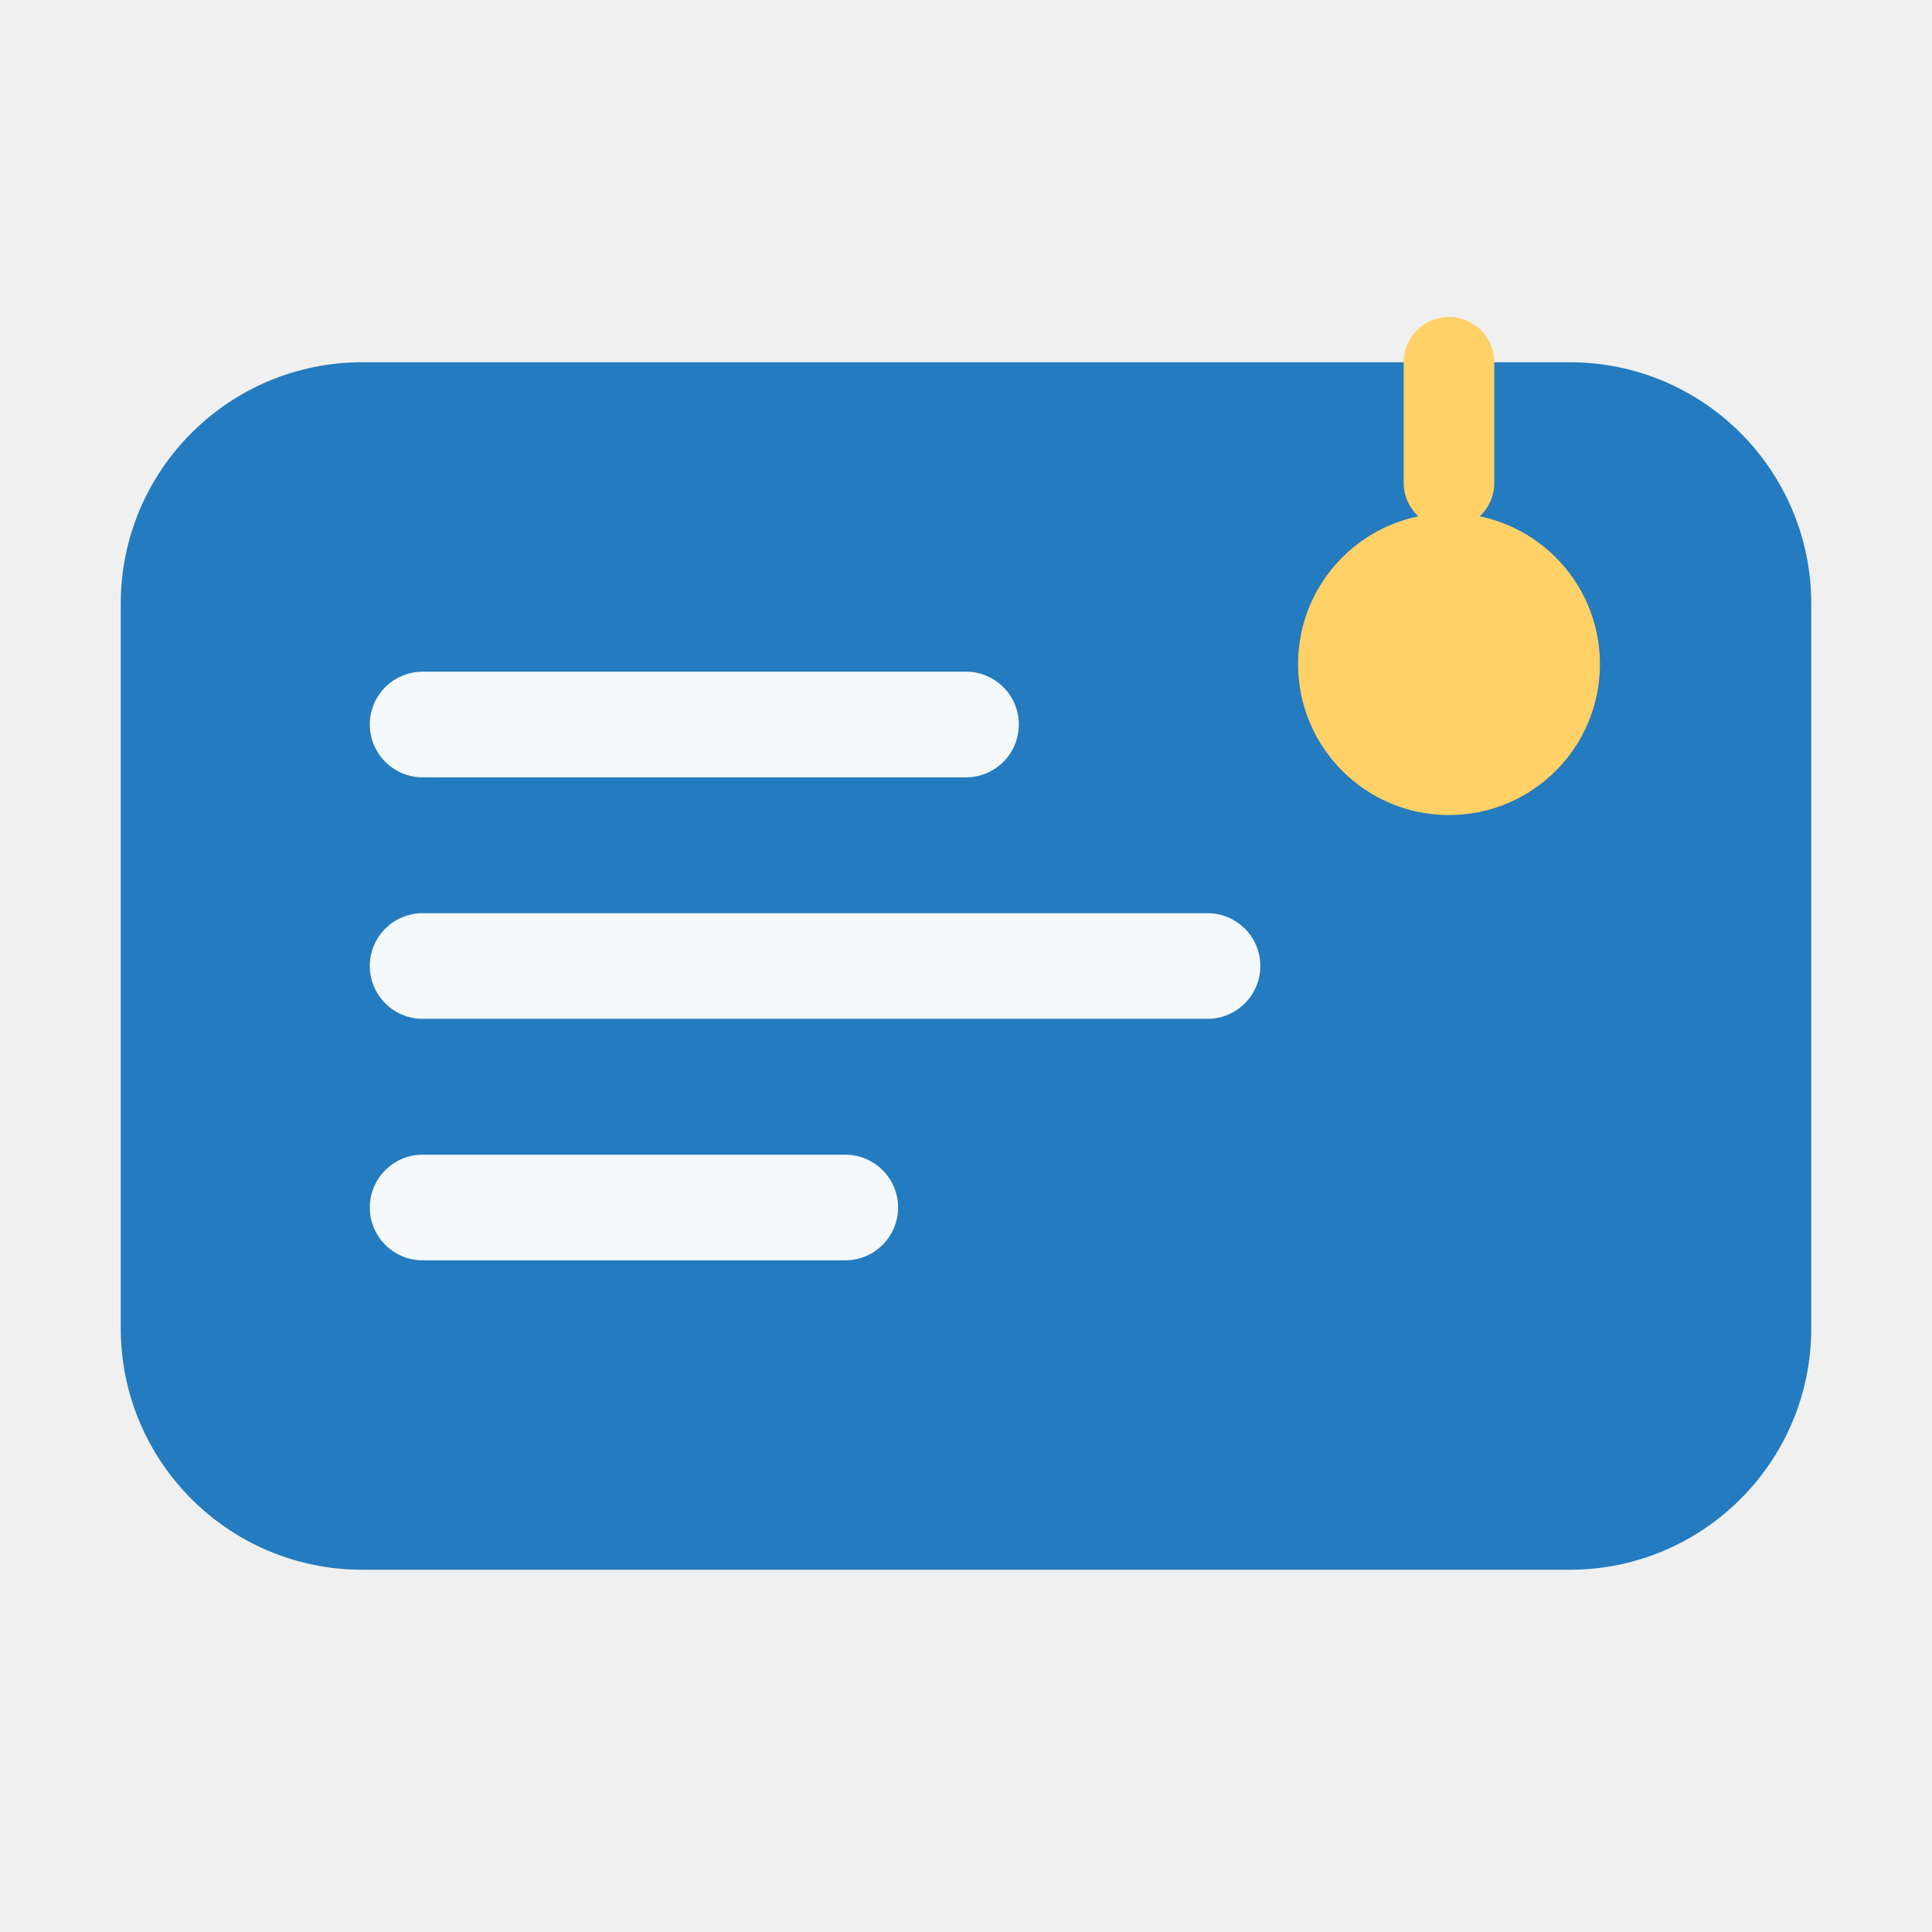
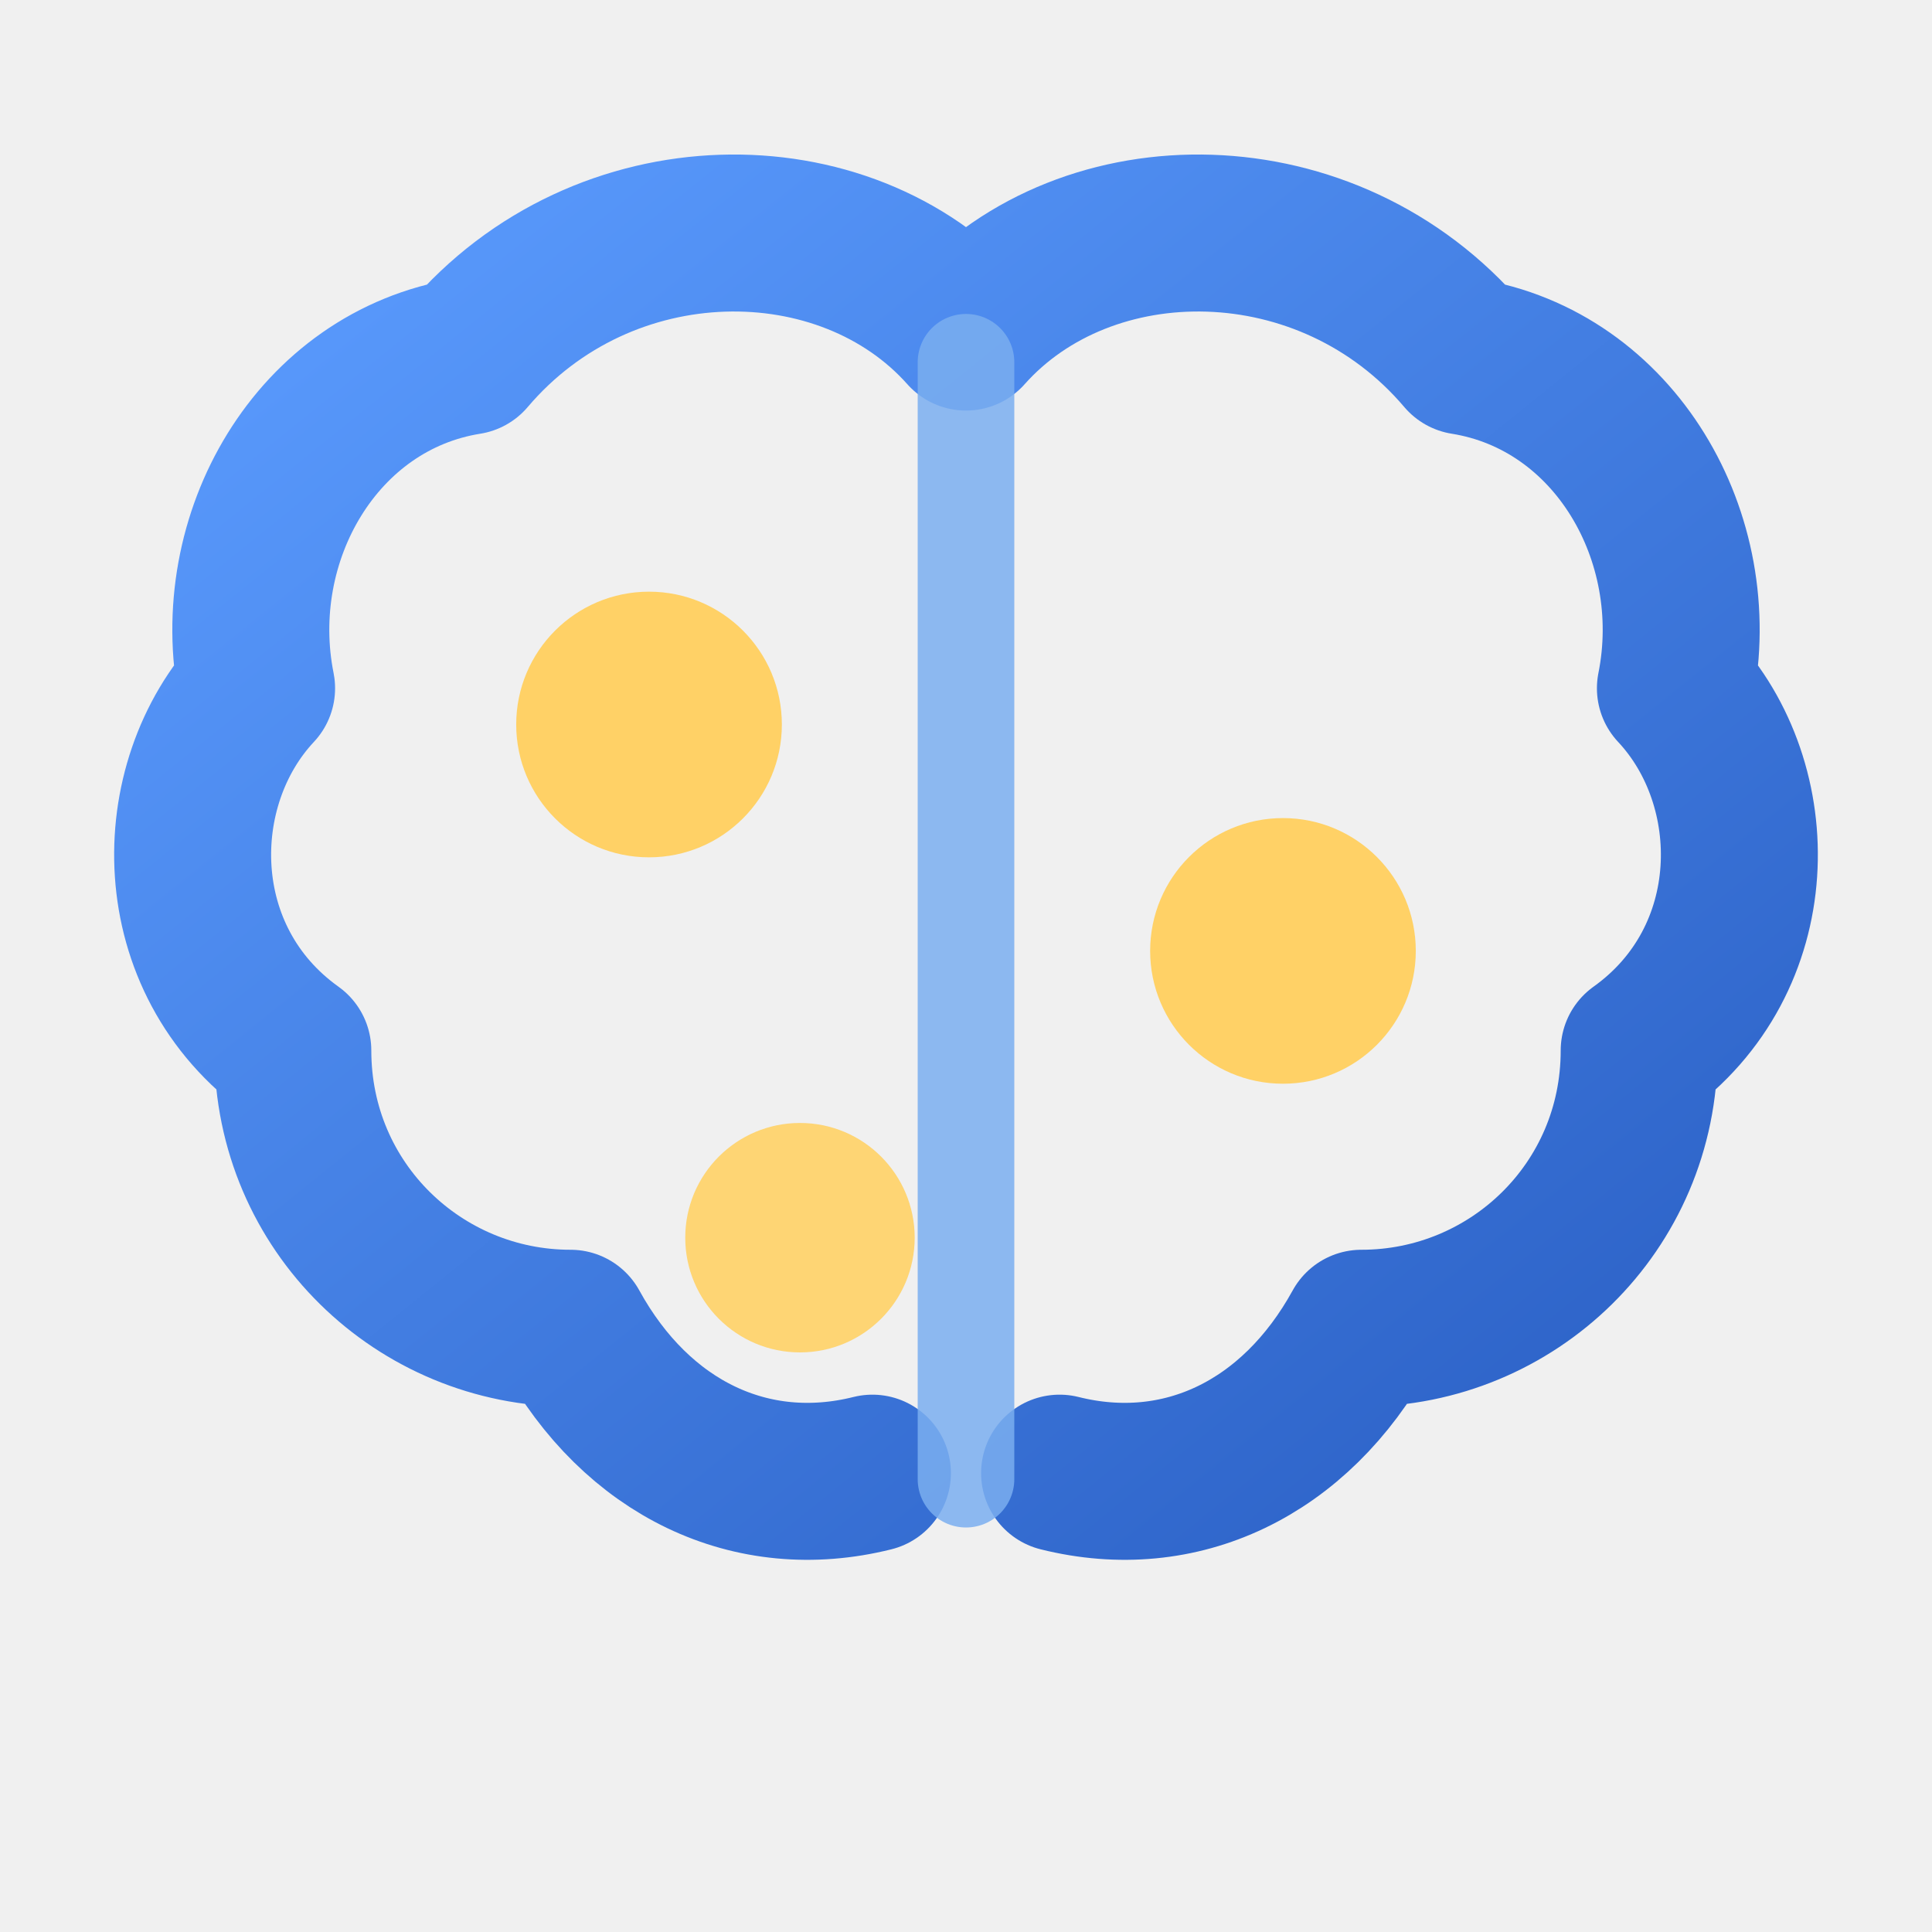
- <svg xmlns="http://www.w3.org/2000/svg" viewBox="0 0 64 64" width="64" height="64" role="img" aria-label="Tag Memory">
-   <rect x="4" y="12" width="56" height="40" rx="8" fill="#247bbf" />
-   <path d="M14 24h18M14 32h26M14 40h14" stroke="#ffffff" stroke-width="3.5" stroke-linecap="round" opacity="0.95" />
-   <circle cx="48" cy="22" r="5" fill="#ffd166" />
-   <path d="M48 16v-4" stroke="#ffd166" stroke-width="3" stroke-linecap="round" />
+ <svg xmlns="http://www.w3.org/2000/svg" viewBox="0 0 64 64" width="64" height="64" role="img" aria-label="标签记忆">
+   <defs>
+     <linearGradient id="dtm-brain" x1="0" y1="0" x2="1" y2="1">
+       <stop offset="0" stop-color="#5b9cff" />
+       <stop offset="1" stop-color="#2a5fc4" />
+     </linearGradient>
+   </defs>
+   <path d="M32 11c-4-4.5-12-4.5-16.5 0.8-5 0.8-8 6-7 11-3 3.2-3 9 1.2 12 0 5.2 4.2 9.2 9.2 9.2 2.2 4 6 5.8 10 4.8m3.1-37.8c4-4.5 12-4.5 16.5 0.8 5 0.8 8 6 7 11 3 3.2 3 9-1.2 12 0 5.2-4.2 9.2-9.2 9.2-2.2 4-6 5.8-10 4.8" fill="none" stroke="url(#dtm-brain)" stroke-width="5.2" stroke-linecap="round" stroke-linejoin="round" />
+   <path d="M32 12v37" stroke="#7aaef0" stroke-width="3.2" stroke-linecap="round" opacity="0.85" />
+   <circle cx="21.5" cy="24" r="4.4" fill="#ffd166" />
+   <circle cx="42.5" cy="31.5" r="4.4" fill="#ffd166" />
+   <circle cx="26.5" cy="41" r="3.8" fill="#ffd166" opacity="0.9" />
</svg>
